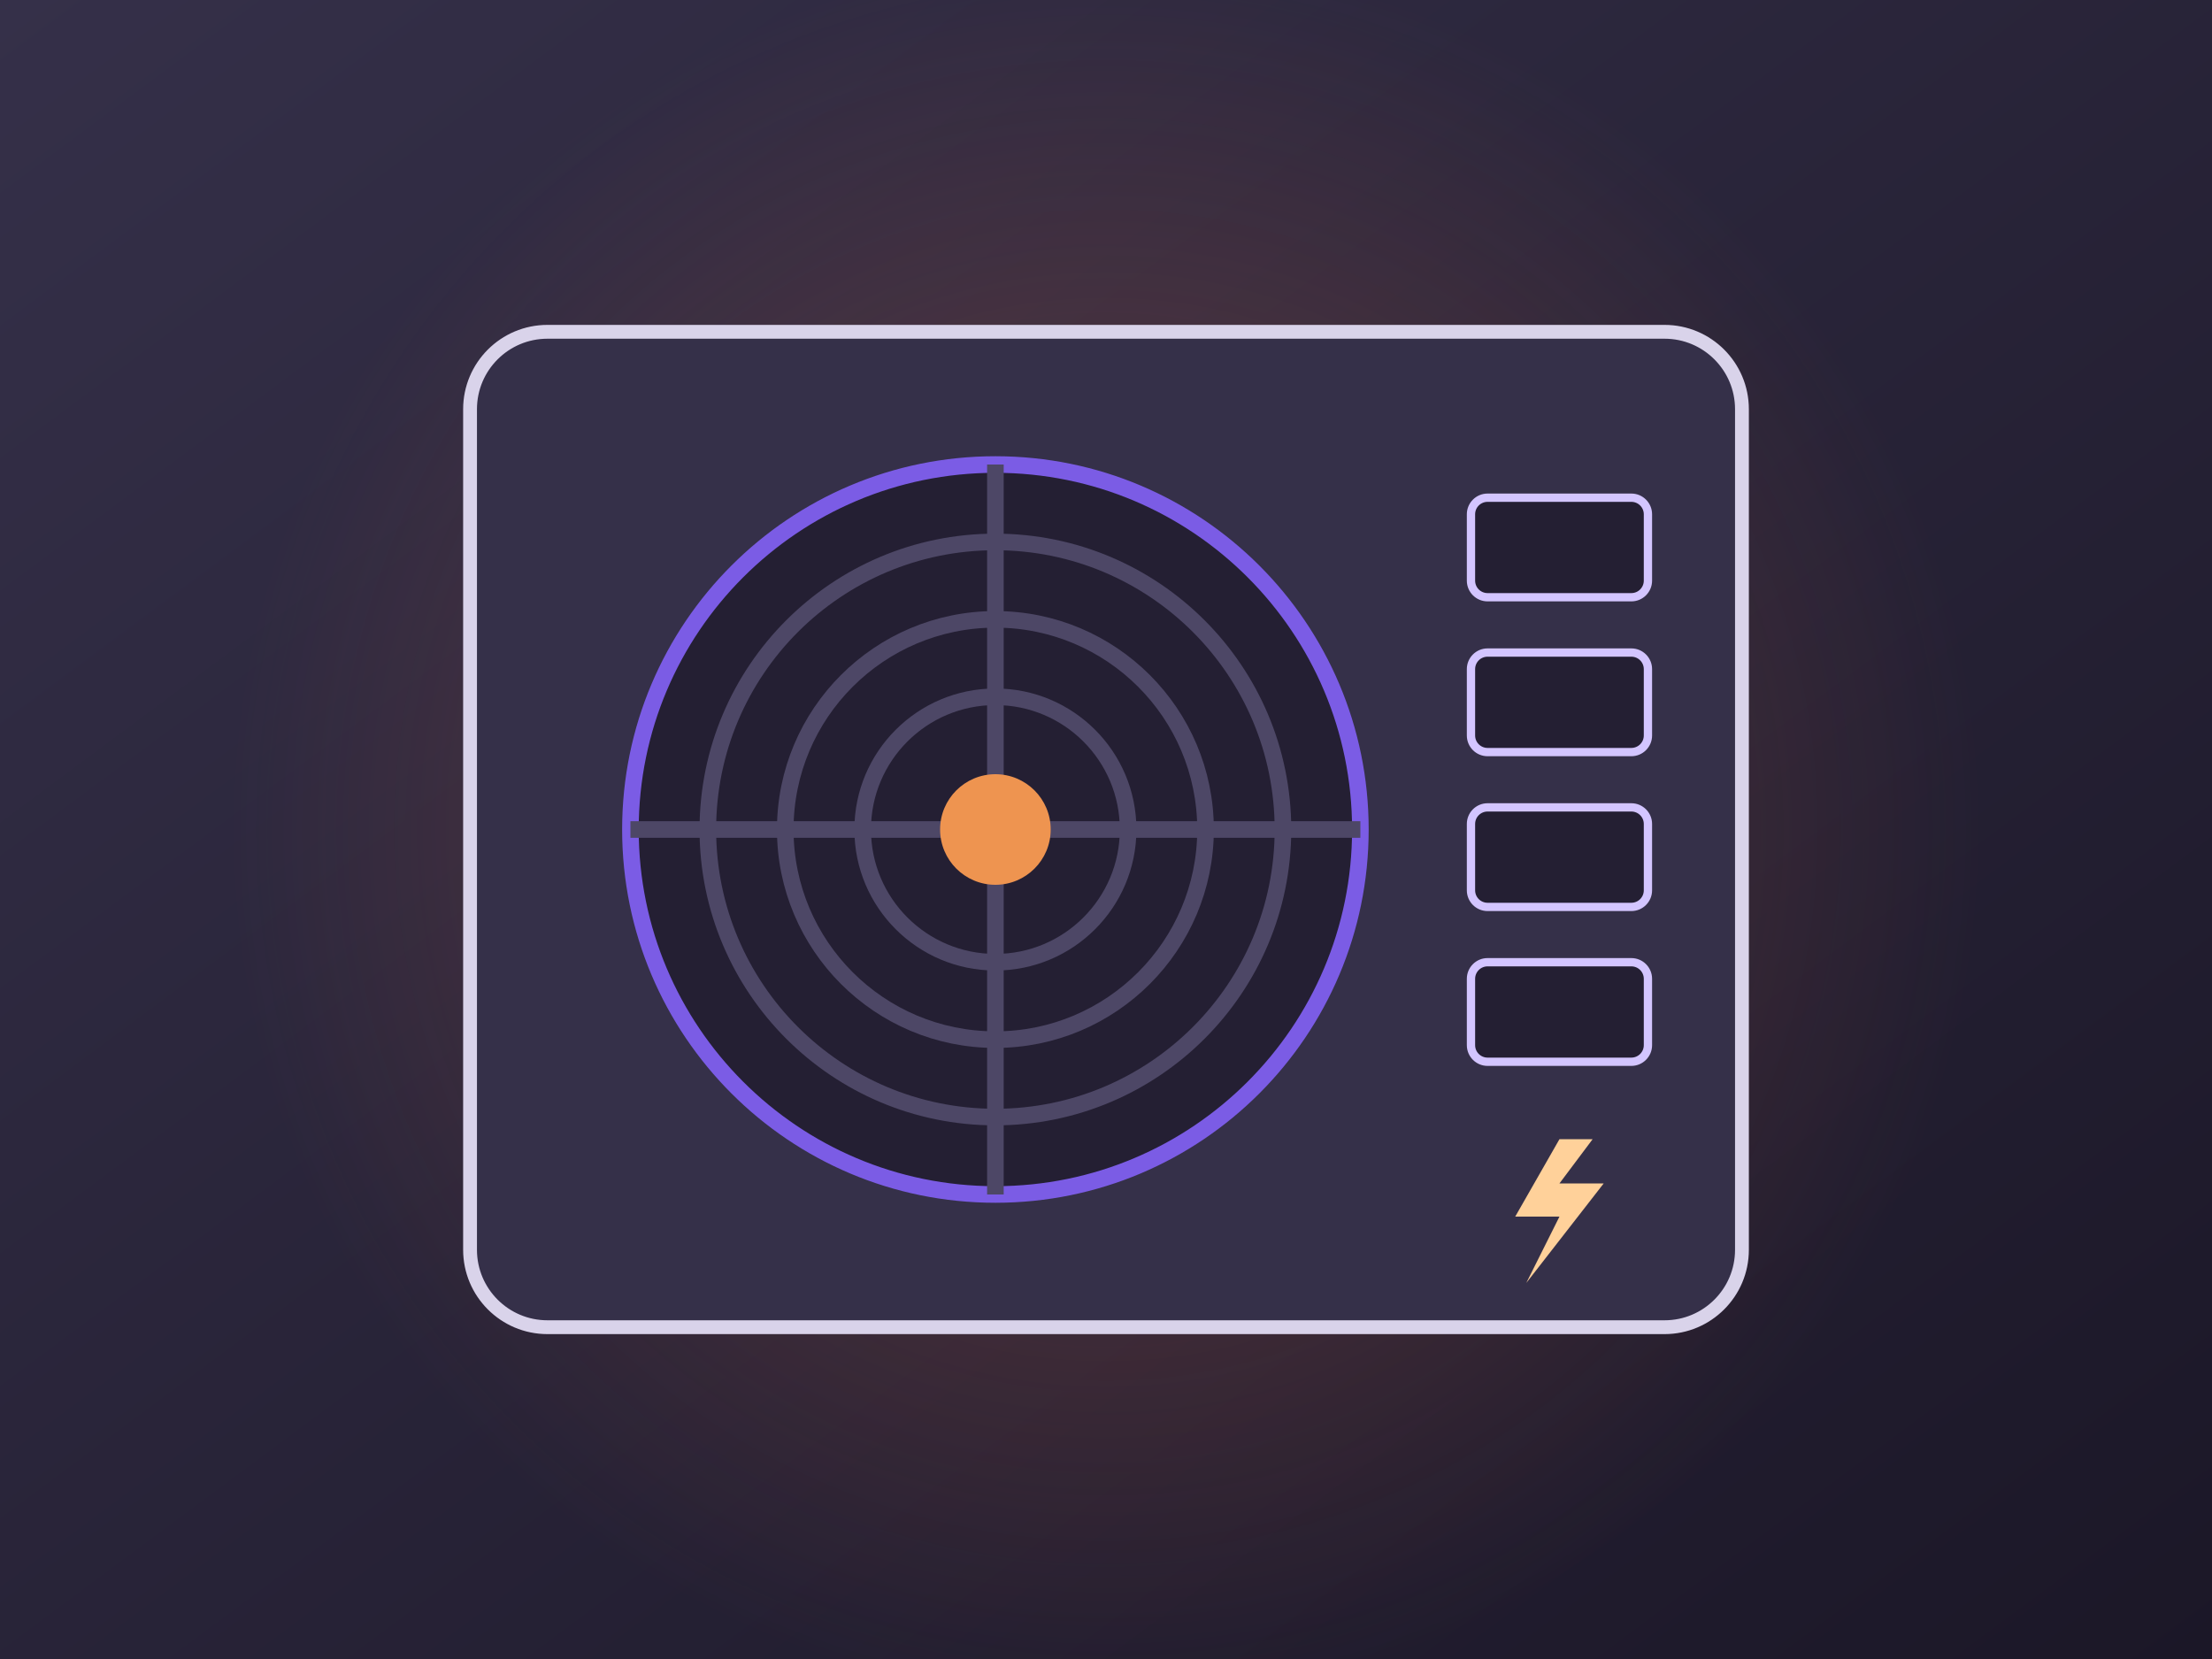
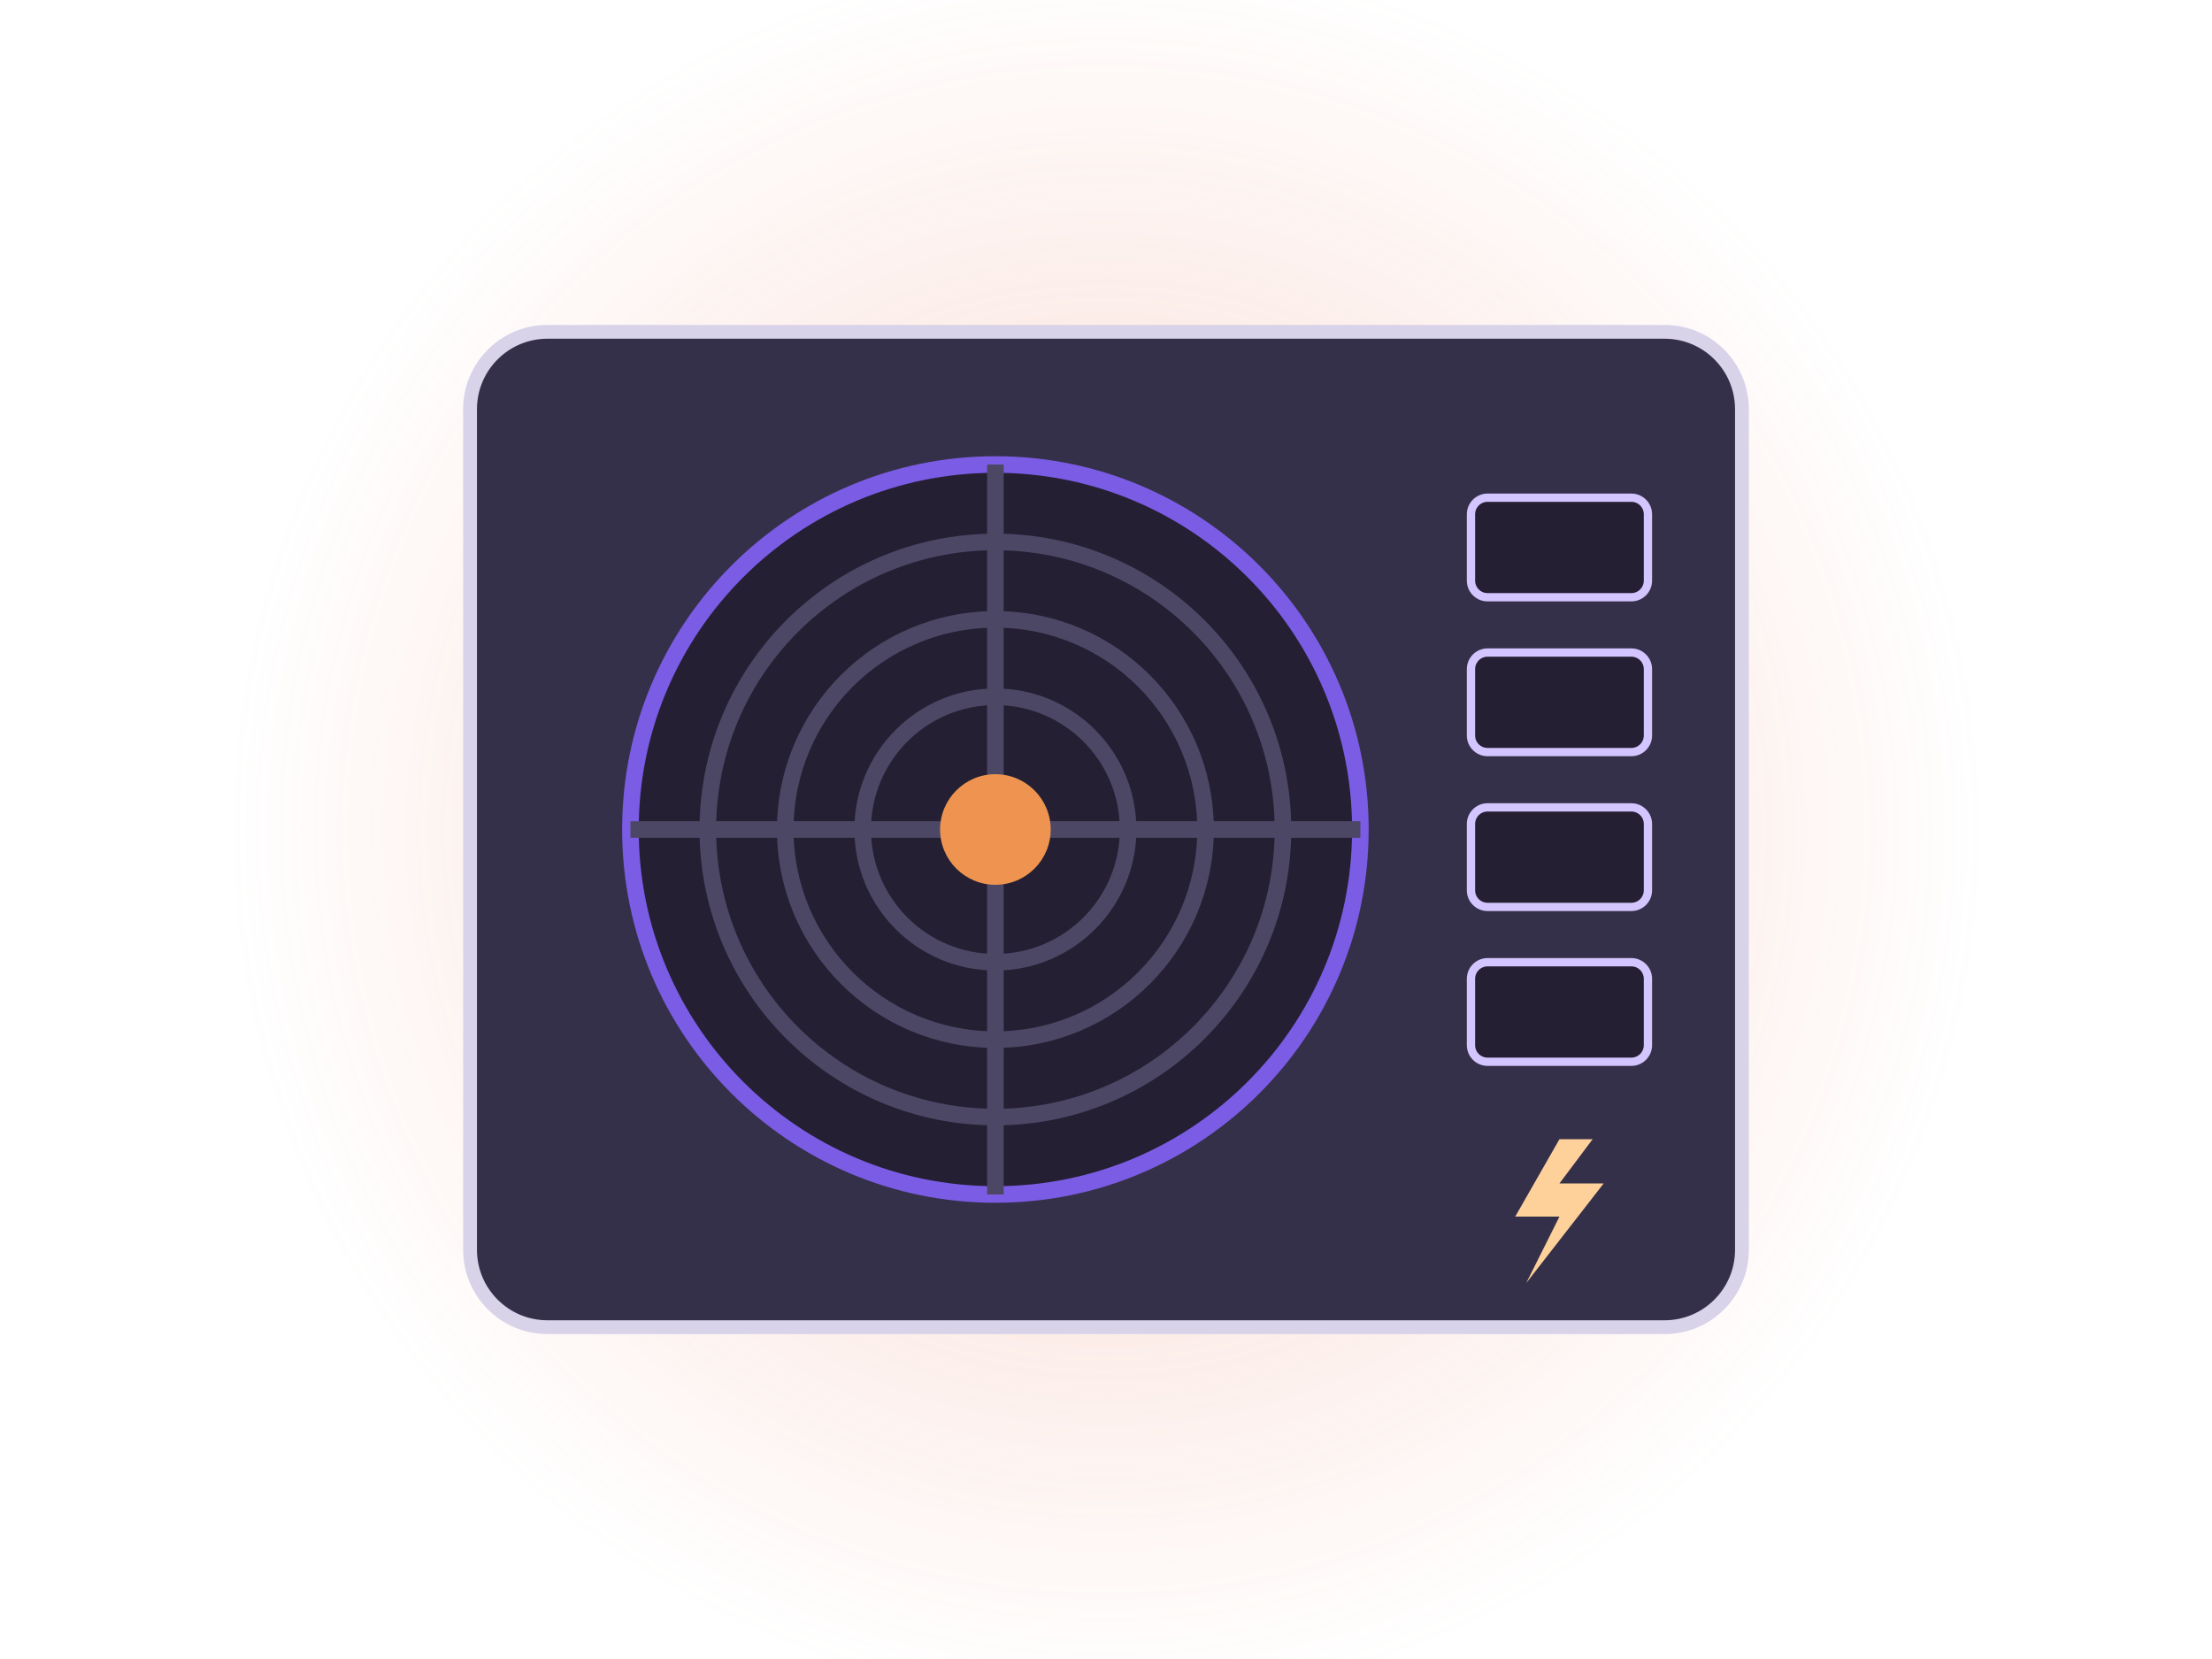
<svg xmlns="http://www.w3.org/2000/svg" viewBox="0 0 400 300" role="img" aria-label="Fuente de poder">
  <defs>
-     <linearGradient id="bg" x1="0" y1="0" x2="1" y2="1">
-       <stop offset="0" stop-color="#353049" />
-       <stop offset="1" stop-color="#1B1727" />
-     </linearGradient>
    <radialGradient id="glow" cx=".5" cy=".5" r=".5">
      <stop offset="0" stop-color="#E8724F" stop-opacity=".3" />
      <stop offset="1" stop-color="#E8724F" stop-opacity="0" />
    </radialGradient>
  </defs>
-   <rect width="400" height="300" fill="url(#bg)" />
  <circle cx="200" cy="150" r="160" fill="url(#glow)" />
  <rect x="85" y="60" width="230" height="180" rx="14" fill="#353049" stroke="#D9D3EA" stroke-width="2.5" />
  <circle cx="180" cy="150" r="66" fill="#241F33" stroke="#7B5CE5" stroke-width="3" />
  <g fill="none" stroke="#4D4766" stroke-width="3">
    <circle cx="180" cy="150" r="52" />
    <circle cx="180" cy="150" r="38" />
    <circle cx="180" cy="150" r="24" />
  </g>
  <path d="M114 150h132M180 84v132" stroke="#4D4766" stroke-width="3" />
  <circle cx="180" cy="150" r="10" fill="#EE9450" />
  <g fill="#241F33" stroke="#D3C5FF" stroke-width="1.5">
    <rect x="266" y="90" width="32" height="18" rx="3" />
    <rect x="266" y="118" width="32" height="18" rx="3" />
    <rect x="266" y="146" width="32" height="18" rx="3" />
    <rect x="266" y="174" width="32" height="18" rx="3" />
  </g>
  <path d="M282 206l-8 14h8l-6 12 14-18h-8l6-8z" fill="#FFD19A" />
</svg>
